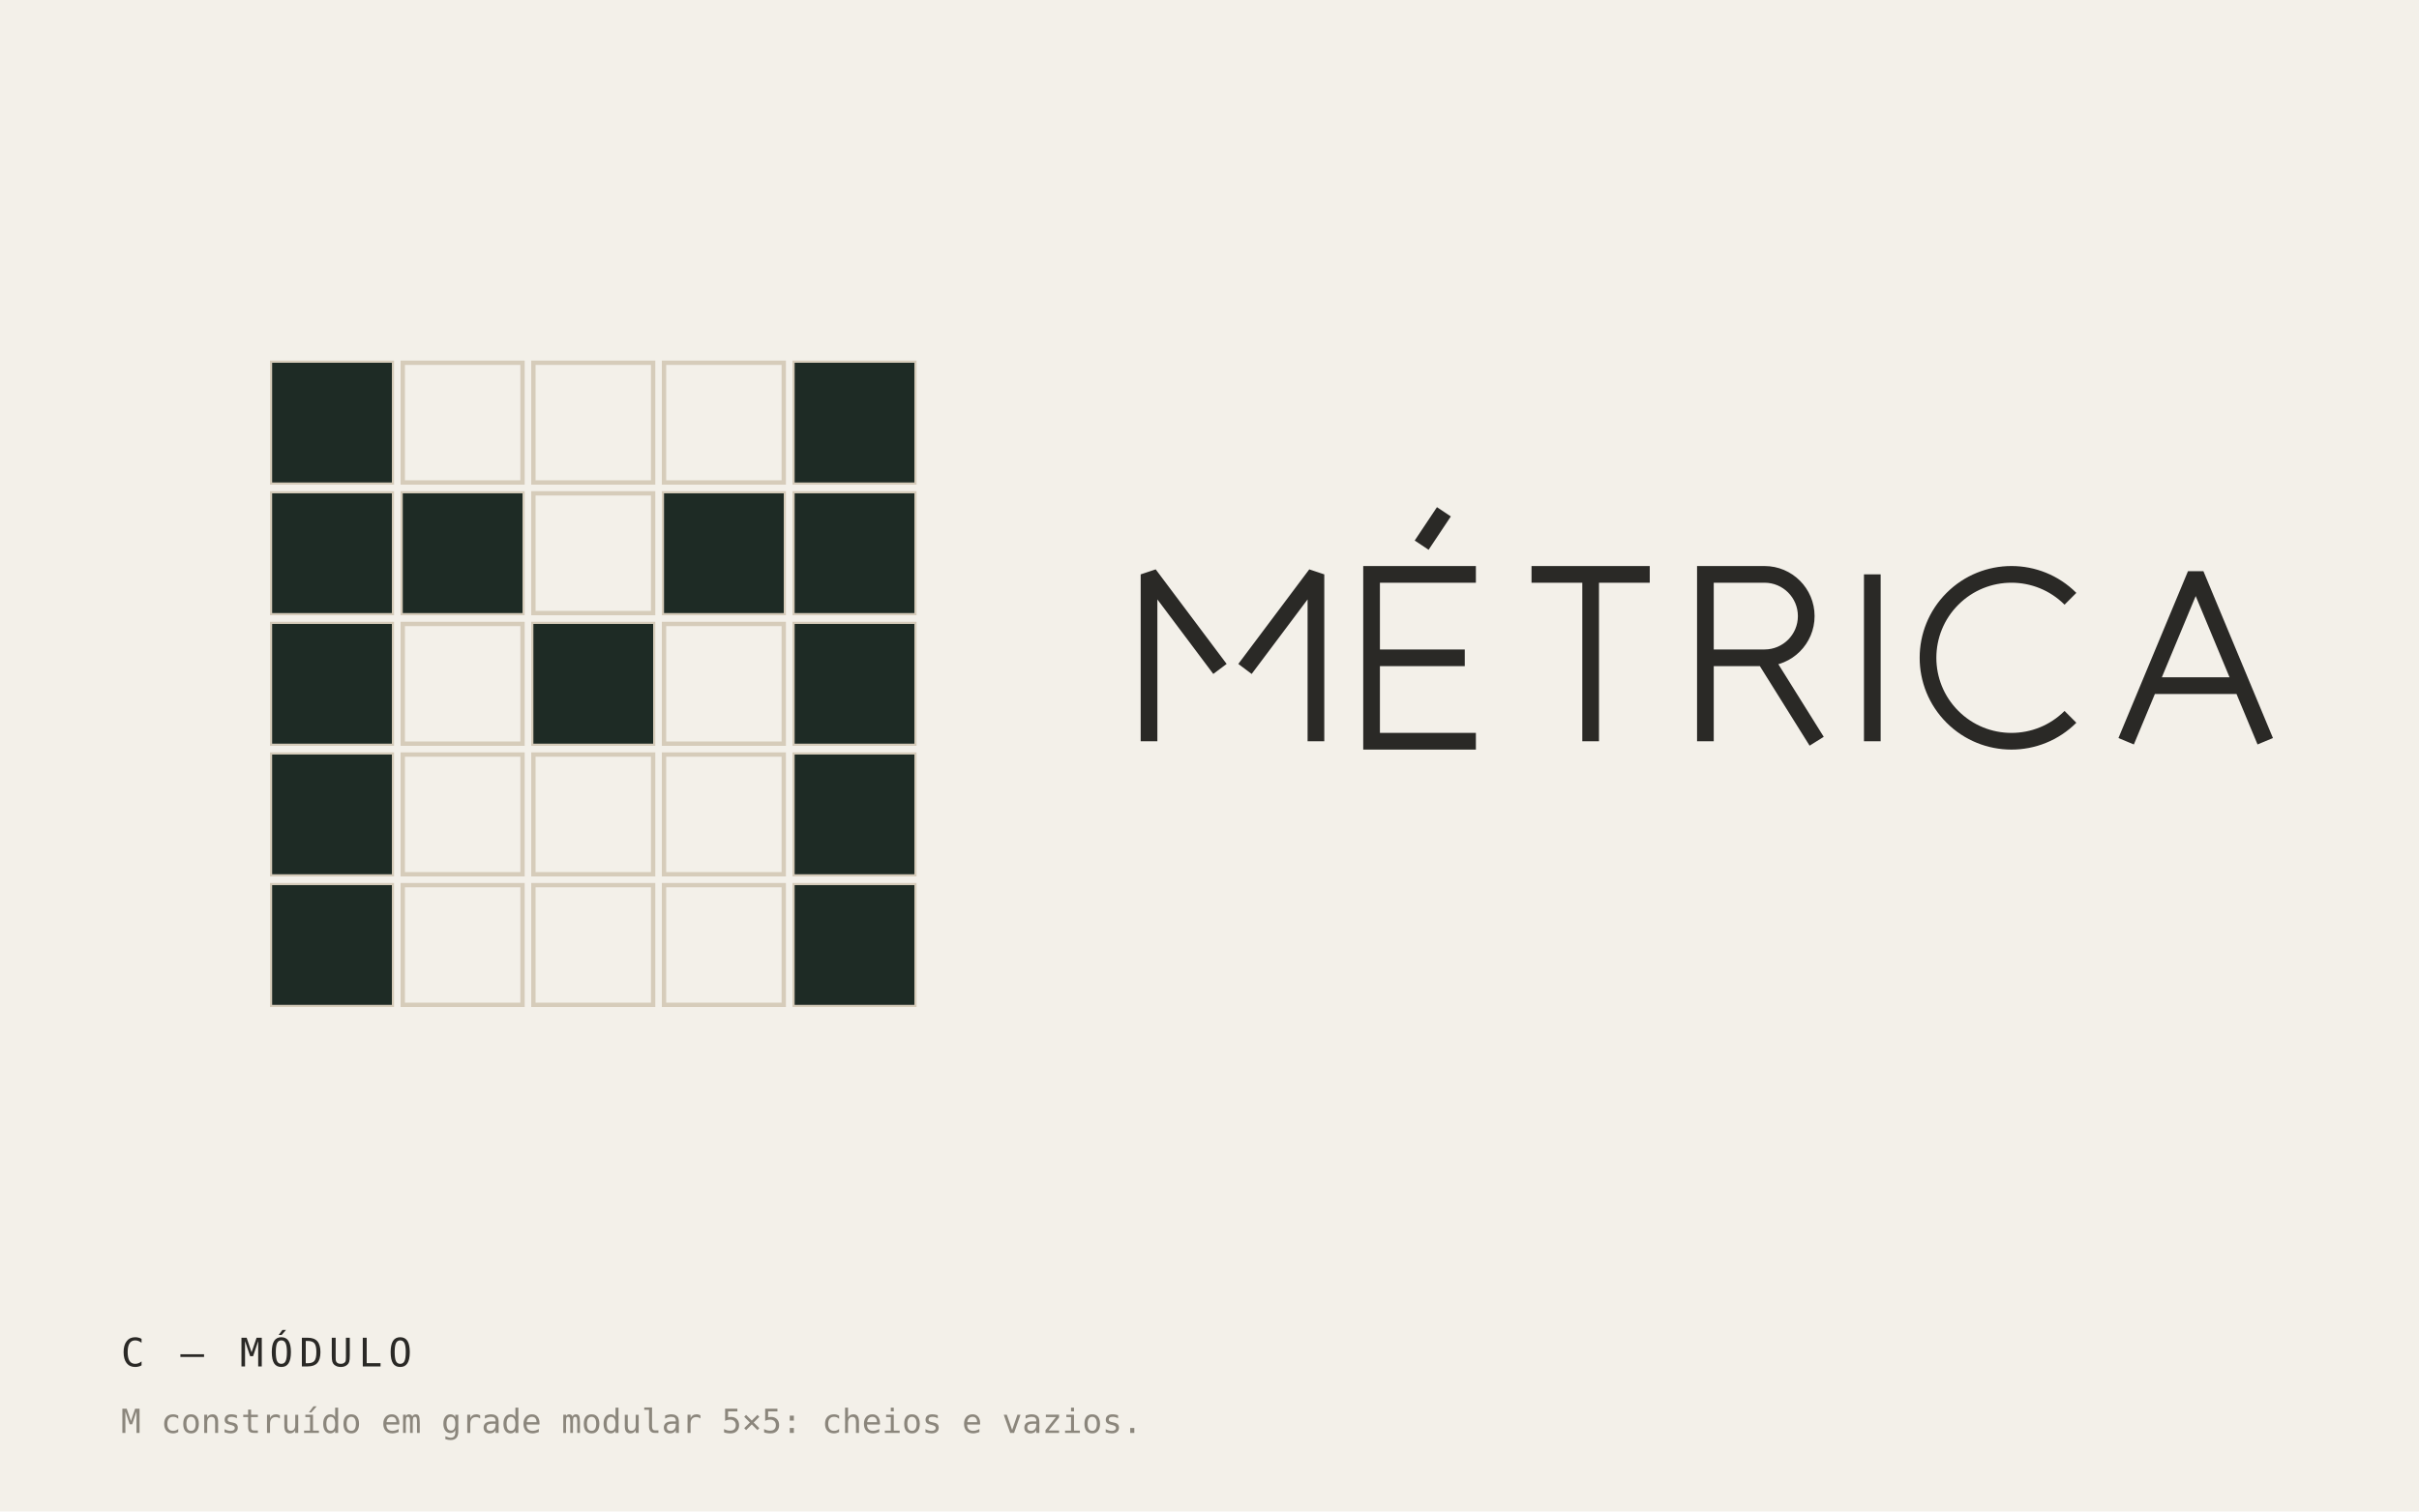
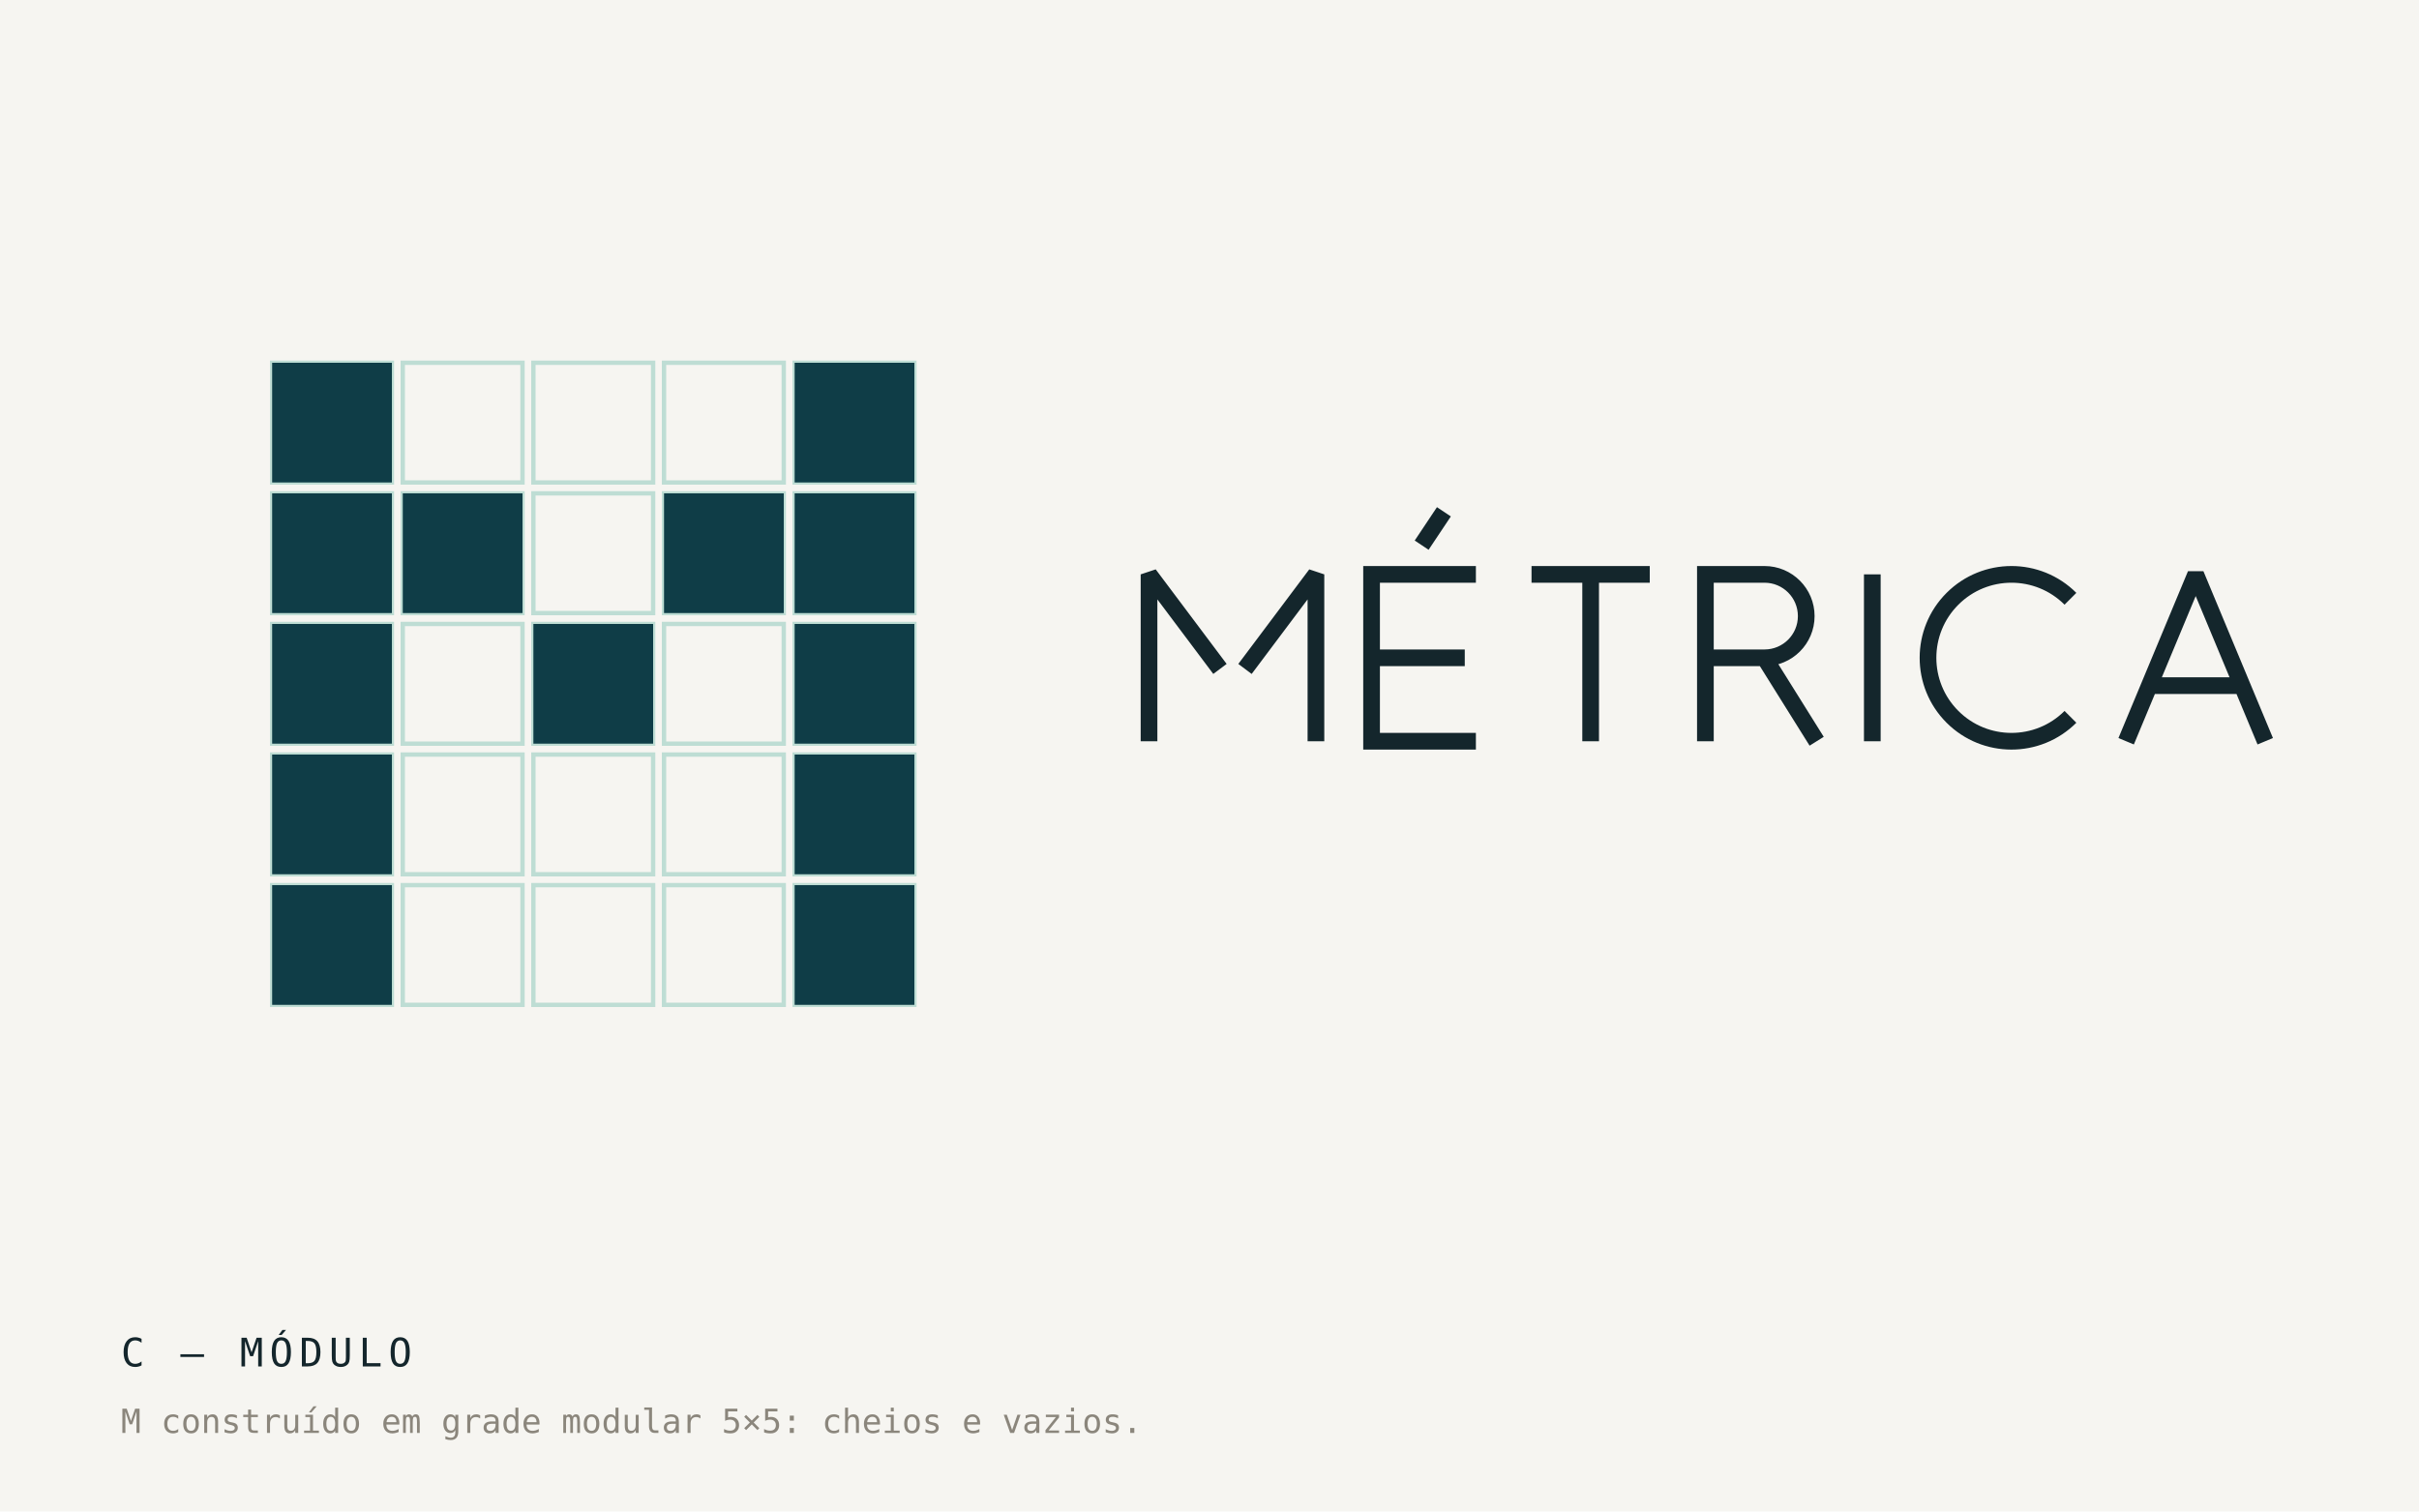
<svg xmlns="http://www.w3.org/2000/svg" viewBox="0 0 800 500" role="img" aria-labelledby="t">
-   <rect width="800" height="500" fill="#F3F0E9" />
+   <rect width="800" height="500" fill="#F6F5F1" />
  <g transform="translate(90 120) scale(3.6)">
-     <rect x="0" y="0" width="11" height="11" fill="none" stroke="#D6CCBA" stroke-width="0.4" />
-     <rect x="12" y="0" width="11" height="11" fill="none" stroke="#D6CCBA" stroke-width="0.4" />
-     <rect x="24" y="0" width="11" height="11" fill="none" stroke="#D6CCBA" stroke-width="0.4" />
-     <rect x="36" y="0" width="11" height="11" fill="none" stroke="#D6CCBA" stroke-width="0.4" />
-     <rect x="48" y="0" width="11" height="11" fill="none" stroke="#D6CCBA" stroke-width="0.4" />
-     <rect x="0" y="12" width="11" height="11" fill="none" stroke="#D6CCBA" stroke-width="0.4" />
-     <rect x="12" y="12" width="11" height="11" fill="none" stroke="#D6CCBA" stroke-width="0.4" />
-     <rect x="24" y="12" width="11" height="11" fill="none" stroke="#D6CCBA" stroke-width="0.4" />
-     <rect x="36" y="12" width="11" height="11" fill="none" stroke="#D6CCBA" stroke-width="0.4" />
-     <rect x="48" y="12" width="11" height="11" fill="none" stroke="#D6CCBA" stroke-width="0.4" />
-     <rect x="0" y="24" width="11" height="11" fill="none" stroke="#D6CCBA" stroke-width="0.4" />
-     <rect x="12" y="24" width="11" height="11" fill="none" stroke="#D6CCBA" stroke-width="0.4" />
-     <rect x="24" y="24" width="11" height="11" fill="none" stroke="#D6CCBA" stroke-width="0.4" />
-     <rect x="36" y="24" width="11" height="11" fill="none" stroke="#D6CCBA" stroke-width="0.4" />
-     <rect x="48" y="24" width="11" height="11" fill="none" stroke="#D6CCBA" stroke-width="0.4" />
-     <rect x="0" y="36" width="11" height="11" fill="none" stroke="#D6CCBA" stroke-width="0.4" />
-     <rect x="12" y="36" width="11" height="11" fill="none" stroke="#D6CCBA" stroke-width="0.4" />
-     <rect x="24" y="36" width="11" height="11" fill="none" stroke="#D6CCBA" stroke-width="0.4" />
-     <rect x="36" y="36" width="11" height="11" fill="none" stroke="#D6CCBA" stroke-width="0.4" />
-     <rect x="48" y="36" width="11" height="11" fill="none" stroke="#D6CCBA" stroke-width="0.4" />
-     <rect x="0" y="48" width="11" height="11" fill="none" stroke="#D6CCBA" stroke-width="0.4" />
-     <rect x="12" y="48" width="11" height="11" fill="none" stroke="#D6CCBA" stroke-width="0.4" />
-     <rect x="24" y="48" width="11" height="11" fill="none" stroke="#D6CCBA" stroke-width="0.4" />
-     <rect x="36" y="48" width="11" height="11" fill="none" stroke="#D6CCBA" stroke-width="0.4" />
-     <rect x="48" y="48" width="11" height="11" fill="none" stroke="#D6CCBA" stroke-width="0.4" />
-     <rect x="0" y="0" width="11" height="11" fill="#1E2B25" />
-     <rect x="0" y="12" width="11" height="11" fill="#1E2B25" />
-     <rect x="0" y="24" width="11" height="11" fill="#1E2B25" />
-     <rect x="0" y="36" width="11" height="11" fill="#1E2B25" />
-     <rect x="0" y="48" width="11" height="11" fill="#1E2B25" />
-     <rect x="48" y="0" width="11" height="11" fill="#1E2B25" />
-     <rect x="48" y="12" width="11" height="11" fill="#1E2B25" />
-     <rect x="48" y="24" width="11" height="11" fill="#1E2B25" />
-     <rect x="48" y="36" width="11" height="11" fill="#1E2B25" />
-     <rect x="48" y="48" width="11" height="11" fill="#1E2B25" />
-     <rect x="12" y="12" width="11" height="11" fill="#1E2B25" />
-     <rect x="24" y="24" width="11" height="11" fill="#1E2B25" />
-     <rect x="36" y="12" width="11" height="11" fill="#1E2B25" />
+     <rect x="0" y="0" width="11" height="11" fill="none" stroke="#BEDDD4" stroke-width="0.4" />
+     <rect x="12" y="0" width="11" height="11" fill="none" stroke="#BEDDD4" stroke-width="0.4" />
+     <rect x="24" y="0" width="11" height="11" fill="none" stroke="#BEDDD4" stroke-width="0.4" />
+     <rect x="36" y="0" width="11" height="11" fill="none" stroke="#BEDDD4" stroke-width="0.4" />
+     <rect x="48" y="0" width="11" height="11" fill="none" stroke="#BEDDD4" stroke-width="0.4" />
+     <rect x="0" y="12" width="11" height="11" fill="none" stroke="#BEDDD4" stroke-width="0.4" />
+     <rect x="12" y="12" width="11" height="11" fill="none" stroke="#BEDDD4" stroke-width="0.4" />
+     <rect x="24" y="12" width="11" height="11" fill="none" stroke="#BEDDD4" stroke-width="0.4" />
+     <rect x="36" y="12" width="11" height="11" fill="none" stroke="#BEDDD4" stroke-width="0.4" />
+     <rect x="48" y="12" width="11" height="11" fill="none" stroke="#BEDDD4" stroke-width="0.4" />
+     <rect x="0" y="24" width="11" height="11" fill="none" stroke="#BEDDD4" stroke-width="0.4" />
+     <rect x="12" y="24" width="11" height="11" fill="none" stroke="#BEDDD4" stroke-width="0.4" />
+     <rect x="24" y="24" width="11" height="11" fill="none" stroke="#BEDDD4" stroke-width="0.4" />
+     <rect x="36" y="24" width="11" height="11" fill="none" stroke="#BEDDD4" stroke-width="0.4" />
+     <rect x="48" y="24" width="11" height="11" fill="none" stroke="#BEDDD4" stroke-width="0.4" />
+     <rect x="0" y="36" width="11" height="11" fill="none" stroke="#BEDDD4" stroke-width="0.4" />
+     <rect x="12" y="36" width="11" height="11" fill="none" stroke="#BEDDD4" stroke-width="0.4" />
+     <rect x="24" y="36" width="11" height="11" fill="none" stroke="#BEDDD4" stroke-width="0.4" />
+     <rect x="36" y="36" width="11" height="11" fill="none" stroke="#BEDDD4" stroke-width="0.4" />
+     <rect x="48" y="36" width="11" height="11" fill="none" stroke="#BEDDD4" stroke-width="0.4" />
+     <rect x="0" y="48" width="11" height="11" fill="none" stroke="#BEDDD4" stroke-width="0.4" />
+     <rect x="12" y="48" width="11" height="11" fill="none" stroke="#BEDDD4" stroke-width="0.4" />
+     <rect x="24" y="48" width="11" height="11" fill="none" stroke="#BEDDD4" stroke-width="0.4" />
+     <rect x="36" y="48" width="11" height="11" fill="none" stroke="#BEDDD4" stroke-width="0.4" />
+     <rect x="48" y="48" width="11" height="11" fill="none" stroke="#BEDDD4" stroke-width="0.4" />
+     <rect x="0" y="0" width="11" height="11" fill="#0F3D47" />
+     <rect x="0" y="12" width="11" height="11" fill="#0F3D47" />
+     <rect x="0" y="24" width="11" height="11" fill="#0F3D47" />
+     <rect x="0" y="36" width="11" height="11" fill="#0F3D47" />
+     <rect x="0" y="48" width="11" height="11" fill="#0F3D47" />
+     <rect x="48" y="0" width="11" height="11" fill="#0F3D47" />
+     <rect x="48" y="12" width="11" height="11" fill="#0F3D47" />
+     <rect x="48" y="24" width="11" height="11" fill="#0F3D47" />
+     <rect x="48" y="36" width="11" height="11" fill="#0F3D47" />
+     <rect x="48" y="48" width="11" height="11" fill="#0F3D47" />
+     <rect x="12" y="12" width="11" height="11" fill="#0F3D47" />
+     <rect x="24" y="24" width="11" height="11" fill="#0F3D47" />
+     <rect x="36" y="12" width="11" height="11" fill="#0F3D47" />
  </g>
  <g transform="translate(380 190) scale(2.3)">
-     <path d="M0 24V0L10.2 13.6M24 24V0L13.8 13.6M47 0H32V24H47M32 12H45.4M39.2 -4.2L42.4 -9M55 0H72M63.5 0V24M80 24V0H88.5A6 6 0 0 1 88.5 12H80M88.5 12L96 24M104 0V24M132.49 3.51A12 12 0 1 0 132.49 20.49M140.5 24L150.5 0L160.5 24M143.83 16H157.17" fill="none" stroke="#2A2926" stroke-width="2.4" stroke-miterlimit="1.5" />
+     <path d="M0 24V0L10.2 13.6M24 24V0L13.8 13.6M47 0H32V24H47M32 12H45.4M39.2 -4.2L42.4 -9M55 0H72M63.5 0V24M80 24V0H88.5A6 6 0 0 1 88.5 12H80M88.5 12L96 24M104 0V24M132.49 3.51A12 12 0 1 0 132.49 20.49M140.5 24L150.5 0L160.5 24M143.83 16H157.17" fill="none" stroke="#14262C" stroke-width="2.4" stroke-miterlimit="1.5" />
  </g>
-   <text x="40" y="452" font-family="monospace" font-size="13" fill="#2A2926" letter-spacing="2">C — MÓDULO</text>
+   <text x="40" y="452" font-family="monospace" font-size="13" fill="#14262C" letter-spacing="2">C — MÓDULO</text>
  <text x="40" y="474" font-family="monospace" font-size="11" fill="#8B867C">M construído em grade modular 5×5: cheios e vazios.</text>
</svg>
